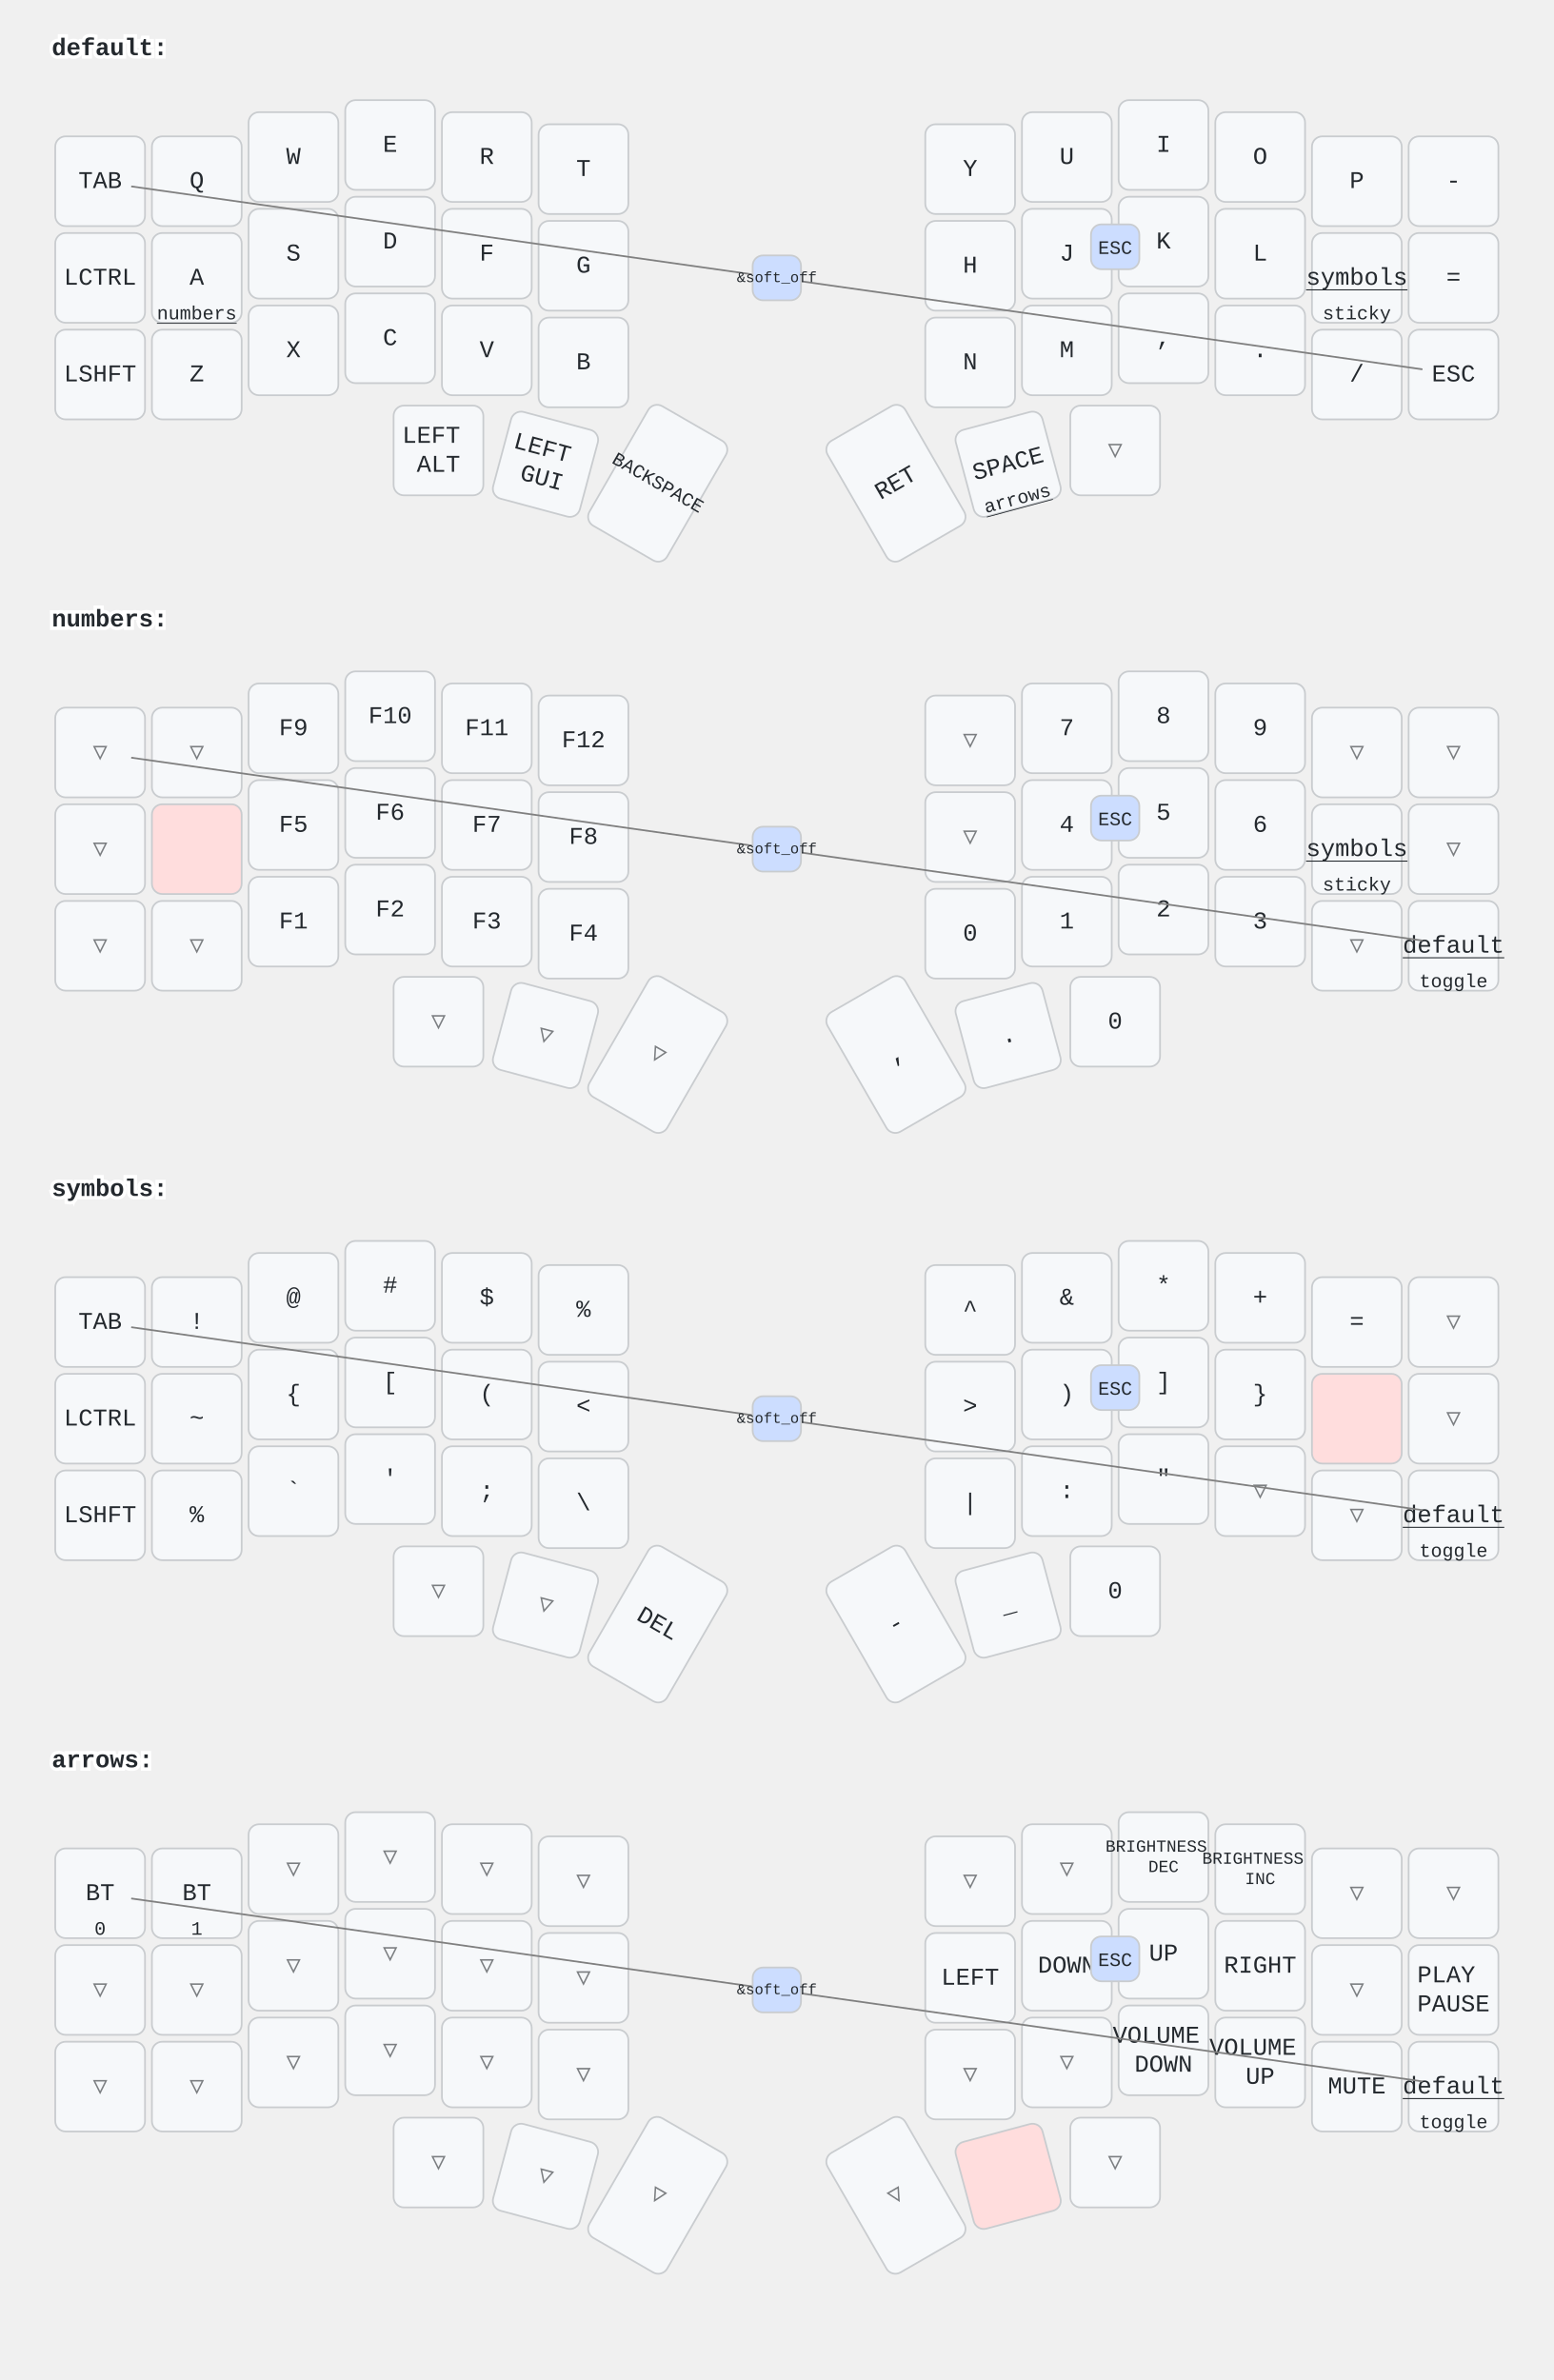
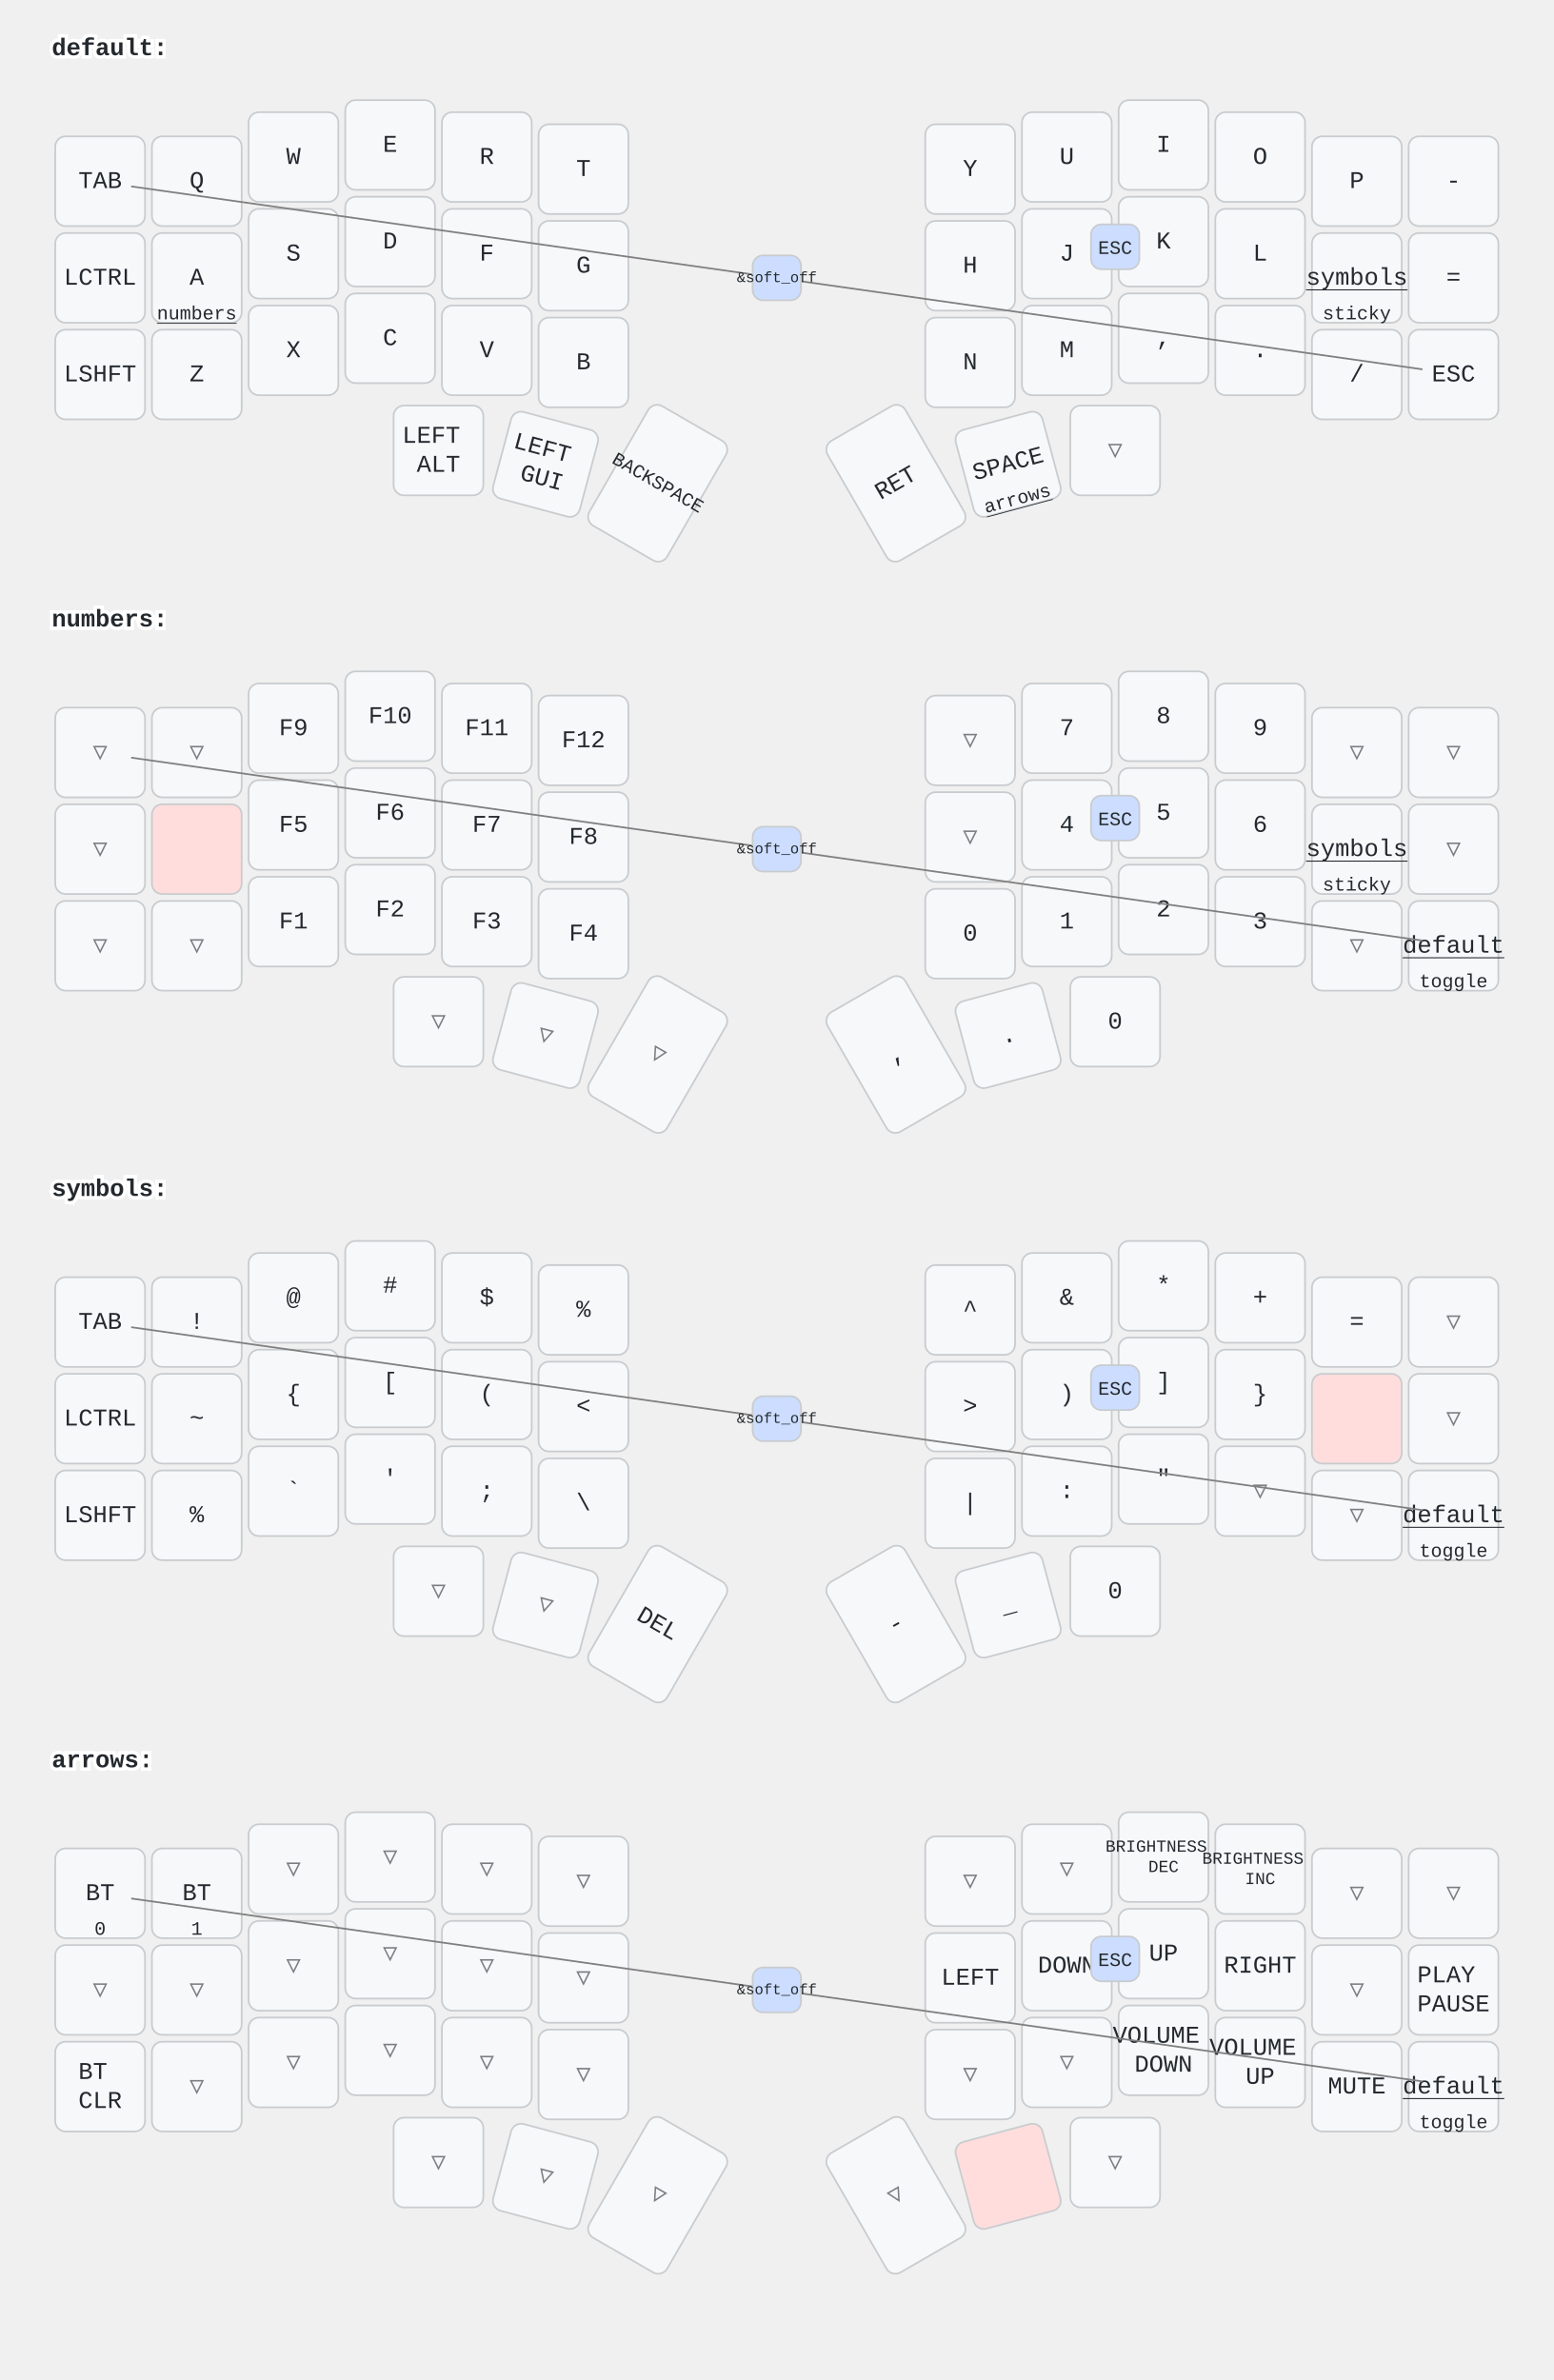
<svg xmlns="http://www.w3.org/2000/svg" width="900" height="1379" viewBox="0 0 900 1379" class="keymap">
  <style>/* inherit to force styles through use tags */
svg path {
    fill: inherit;
}

/* font and background color specifications */
svg.keymap {
    font-family: SFMono-Regular,Consolas,Liberation Mono,Menlo,monospace;
    font-size: 14px;
    font-kerning: normal;
    text-rendering: optimizeLegibility;
    fill: #24292e;
}

/* default key styling */
rect.key {
    fill: #f6f8fa;
}

rect.key, rect.combo {
    stroke: #c9cccf;
    stroke-width: 1;
}

/* default key side styling, only used is draw_key_sides is set */
rect.side {
    filter: brightness(90%);
}

/* color accent for combo boxes */
rect.combo, rect.combo-separate {
    fill: #cdf;
}

/* color accent for held keys */
rect.held, rect.combo.held {
    fill: #fdd;
}

/* color accent for ghost (optional) keys */
rect.ghost, rect.combo.ghost {
    stroke-dasharray: 4, 4;
    stroke-width: 2;
}

text {
    text-anchor: middle;
    dominant-baseline: middle;
}

/* styling for layer labels */
text.label {
    font-weight: bold;
    text-anchor: start;
    stroke: white;
    stroke-width: 4;
    paint-order: stroke;
}

/* styling for optional footer */
text.footer {
    text-anchor: end;
    dominant-baseline: auto;
    stroke: white;
    stroke-width: 4;
    paint-order: stroke;
}

/* styling for combo tap, and key non-tap label text */
text.combo, text.hold, text.shifted, text.left, text.right {
    font-size: 11px;
}

text.hold {
    text-anchor: middle;
    dominant-baseline: auto;
}

text.shifted {
    text-anchor: middle;
    dominant-baseline: hanging;
}

text.left {
    text-anchor: start;
}

text.right {
    text-anchor: end;
}

text.layer-activator {
    text-decoration: underline;
}

/* styling for hold/shifted label text in combo box */
text.combo.hold, text.combo.shifted, text.combo.left, text.combo.right {
    font-size: 8px;
}

/* lighter symbol for transparent keys */
text.trans {
    fill: #7b7e81;
}

/* styling for combo dendrons */
path.combo {
    stroke-width: 1;
    stroke: gray;
    fill: none;
}

/* Start Tabler Icons Cleanup */
/* cannot use height/width with glyphs */
.icon-tabler &gt; path {
    fill: inherit;
    stroke: inherit;
    stroke-width: 2;
}
/* hide tabler's default box */
.icon-tabler &gt; path[stroke="none"][fill="none"] {
    visibility: hidden;
}
/* End Tabler Icons Cleanup */
</style>
  <g transform="translate(30, 0)" class="layer-default">
    <text x="0" y="28" class="label" id="default">default:</text>
    <g transform="translate(0, 56)">
      <g transform="translate(28, 49)" class="key keypos-0">
        <rect rx="6" ry="6" x="-26" y="-26" width="52" height="52" class="key" />
        <text x="0" y="0" class="key tap">TAB</text>
      </g>
      <g transform="translate(84, 49)" class="key keypos-1">
        <rect rx="6" ry="6" x="-26" y="-26" width="52" height="52" class="key" />
        <text x="0" y="0" class="key tap">Q</text>
      </g>
      <g transform="translate(140, 35)" class="key keypos-2">
        <rect rx="6" ry="6" x="-26" y="-26" width="52" height="52" class="key" />
        <text x="0" y="0" class="key tap">W</text>
      </g>
      <g transform="translate(196, 28)" class="key keypos-3">
        <rect rx="6" ry="6" x="-26" y="-26" width="52" height="52" class="key" />
        <text x="0" y="0" class="key tap">E</text>
      </g>
      <g transform="translate(252, 35)" class="key keypos-4">
        <rect rx="6" ry="6" x="-26" y="-26" width="52" height="52" class="key" />
        <text x="0" y="0" class="key tap">R</text>
      </g>
      <g transform="translate(308, 42)" class="key keypos-5">
        <rect rx="6" ry="6" x="-26" y="-26" width="52" height="52" class="key" />
        <text x="0" y="0" class="key tap">T</text>
      </g>
      <g transform="translate(532, 42)" class="key keypos-6">
        <rect rx="6" ry="6" x="-26" y="-26" width="52" height="52" class="key" />
        <text x="0" y="0" class="key tap">Y</text>
      </g>
      <g transform="translate(588, 35)" class="key keypos-7">
        <rect rx="6" ry="6" x="-26" y="-26" width="52" height="52" class="key" />
        <text x="0" y="0" class="key tap">U</text>
      </g>
      <g transform="translate(644, 28)" class="key keypos-8">
        <rect rx="6" ry="6" x="-26" y="-26" width="52" height="52" class="key" />
        <text x="0" y="0" class="key tap">I</text>
      </g>
      <g transform="translate(700, 35)" class="key keypos-9">
        <rect rx="6" ry="6" x="-26" y="-26" width="52" height="52" class="key" />
        <text x="0" y="0" class="key tap">O</text>
      </g>
      <g transform="translate(756, 49)" class="key keypos-10">
        <rect rx="6" ry="6" x="-26" y="-26" width="52" height="52" class="key" />
        <text x="0" y="0" class="key tap">P</text>
      </g>
      <g transform="translate(812, 49)" class="key keypos-11">
        <rect rx="6" ry="6" x="-26" y="-26" width="52" height="52" class="key" />
        <text x="0" y="0" class="key tap">-</text>
      </g>
      <g transform="translate(28, 105)" class="key keypos-12">
        <rect rx="6" ry="6" x="-26" y="-26" width="52" height="52" class="key" />
        <text x="0" y="0" class="key tap">LCTRL</text>
      </g>
      <g transform="translate(84, 105)" class="key keypos-13">
        <rect rx="6" ry="6" x="-26" y="-26" width="52" height="52" class="key" />
        <text x="0" y="0" class="key tap">A</text>
        <a href="#numbers">
          <text x="0" y="24" class="key hold layer-activator">numbers</text>
        </a>
      </g>
      <g transform="translate(140, 91)" class="key keypos-14">
        <rect rx="6" ry="6" x="-26" y="-26" width="52" height="52" class="key" />
        <text x="0" y="0" class="key tap">S</text>
      </g>
      <g transform="translate(196, 84)" class="key keypos-15">
        <rect rx="6" ry="6" x="-26" y="-26" width="52" height="52" class="key" />
        <text x="0" y="0" class="key tap">D</text>
      </g>
      <g transform="translate(252, 91)" class="key keypos-16">
        <rect rx="6" ry="6" x="-26" y="-26" width="52" height="52" class="key" />
        <text x="0" y="0" class="key tap">F</text>
      </g>
      <g transform="translate(308, 98)" class="key keypos-17">
        <rect rx="6" ry="6" x="-26" y="-26" width="52" height="52" class="key" />
        <text x="0" y="0" class="key tap">G</text>
      </g>
      <g transform="translate(532, 98)" class="key keypos-18">
        <rect rx="6" ry="6" x="-26" y="-26" width="52" height="52" class="key" />
        <text x="0" y="0" class="key tap">H</text>
      </g>
      <g transform="translate(588, 91)" class="key keypos-19">
        <rect rx="6" ry="6" x="-26" y="-26" width="52" height="52" class="key" />
        <text x="0" y="0" class="key tap">J</text>
      </g>
      <g transform="translate(644, 84)" class="key keypos-20">
        <rect rx="6" ry="6" x="-26" y="-26" width="52" height="52" class="key" />
        <text x="0" y="0" class="key tap">K</text>
      </g>
      <g transform="translate(700, 91)" class="key keypos-21">
        <rect rx="6" ry="6" x="-26" y="-26" width="52" height="52" class="key" />
        <text x="0" y="0" class="key tap">L</text>
      </g>
      <g transform="translate(756, 105)" class="key keypos-22">
        <rect rx="6" ry="6" x="-26" y="-26" width="52" height="52" class="key" />
        <a href="#symbols">
          <text x="0" y="0" class="key tap layer-activator">symbols</text>
        </a>
        <text x="0" y="24" class="key hold">sticky</text>
      </g>
      <g transform="translate(812, 105)" class="key keypos-23">
        <rect rx="6" ry="6" x="-26" y="-26" width="52" height="52" class="key" />
        <text x="0" y="0" class="key tap">=</text>
      </g>
      <g transform="translate(28, 161)" class="key keypos-24">
        <rect rx="6" ry="6" x="-26" y="-26" width="52" height="52" class="key" />
        <text x="0" y="0" class="key tap">LSHFT</text>
      </g>
      <g transform="translate(84, 161)" class="key keypos-25">
        <rect rx="6" ry="6" x="-26" y="-26" width="52" height="52" class="key" />
        <text x="0" y="0" class="key tap">Z</text>
      </g>
      <g transform="translate(140, 147)" class="key keypos-26">
        <rect rx="6" ry="6" x="-26" y="-26" width="52" height="52" class="key" />
        <text x="0" y="0" class="key tap">X</text>
      </g>
      <g transform="translate(196, 140)" class="key keypos-27">
        <rect rx="6" ry="6" x="-26" y="-26" width="52" height="52" class="key" />
        <text x="0" y="0" class="key tap">C</text>
      </g>
      <g transform="translate(252, 147)" class="key keypos-28">
        <rect rx="6" ry="6" x="-26" y="-26" width="52" height="52" class="key" />
        <text x="0" y="0" class="key tap">V</text>
      </g>
      <g transform="translate(308, 154)" class="key keypos-29">
        <rect rx="6" ry="6" x="-26" y="-26" width="52" height="52" class="key" />
        <text x="0" y="0" class="key tap">B</text>
      </g>
      <g transform="translate(532, 154)" class="key keypos-30">
        <rect rx="6" ry="6" x="-26" y="-26" width="52" height="52" class="key" />
        <text x="0" y="0" class="key tap">N</text>
      </g>
      <g transform="translate(588, 147)" class="key keypos-31">
        <rect rx="6" ry="6" x="-26" y="-26" width="52" height="52" class="key" />
        <text x="0" y="0" class="key tap">M</text>
      </g>
      <g transform="translate(644, 140)" class="key keypos-32">
        <rect rx="6" ry="6" x="-26" y="-26" width="52" height="52" class="key" />
        <text x="0" y="0" class="key tap">,</text>
      </g>
      <g transform="translate(700, 147)" class="key keypos-33">
        <rect rx="6" ry="6" x="-26" y="-26" width="52" height="52" class="key" />
        <text x="0" y="0" class="key tap">.</text>
      </g>
      <g transform="translate(756, 161)" class="key keypos-34">
        <rect rx="6" ry="6" x="-26" y="-26" width="52" height="52" class="key" />
        <text x="0" y="0" class="key tap">/</text>
      </g>
      <g transform="translate(812, 161)" class="key keypos-35">
        <rect rx="6" ry="6" x="-26" y="-26" width="52" height="52" class="key" />
        <text x="0" y="0" class="key tap">ESC</text>
      </g>
      <g transform="translate(224, 205)" class="key keypos-36">
        <rect rx="6" ry="6" x="-26" y="-26" width="52" height="52" class="key" />
        <text x="0" y="0" class="key tap">
          <tspan x="0" dy="-0.6em">LEFT</tspan>
          <tspan x="0" dy="1.2em">ALT</tspan>
        </text>
      </g>
      <g transform="translate(286, 213) rotate(15.0)" class="key keypos-37">
        <rect rx="6" ry="6" x="-26" y="-26" width="52" height="52" class="key" />
        <text x="0" y="0" class="key tap">
          <tspan x="0" dy="-0.6em">LEFT</tspan>
          <tspan x="0" dy="1.2em">GUI</tspan>
        </text>
      </g>
      <g transform="translate(351, 224) rotate(30.0)" class="key keypos-38">
        <rect rx="6" ry="6" x="-26" y="-40" width="52" height="80" class="key" />
        <text x="0" y="0" class="key tap">
          <tspan style="font-size: 78%">BACKSPACE</tspan>
        </text>
      </g>
      <g transform="translate(489, 224) rotate(-30.0)" class="key keypos-39">
        <rect rx="6" ry="6" x="-26" y="-40" width="52" height="80" class="key" />
        <text x="0" y="0" class="key tap">RET</text>
      </g>
      <g transform="translate(554, 213) rotate(-15.0)" class="key keypos-40">
        <rect rx="6" ry="6" x="-26" y="-26" width="52" height="52" class="key" />
        <text x="0" y="0" class="key tap">SPACE</text>
        <a href="#arrows">
          <text x="0" y="24" class="key hold layer-activator">arrows</text>
        </a>
      </g>
      <g transform="translate(616, 205)" class="key trans keypos-41">
        <rect rx="6" ry="6" x="-26" y="-26" width="52" height="52" class="key trans" />
        <text x="0" y="0" class="key trans tap">▽</text>
      </g>
      <g class="combo combopos-0">
        <rect rx="6" ry="6" x="602" y="74" width="28" height="26" class="combo" />
        <text x="616" y="88" class="combo tap">ESC</text>
      </g>
      <g class="combo combopos-1">
        <path d="M420,105 l-374,-53" class="combo" />
        <path d="M420,105 l374,53" class="combo" />
        <rect rx="6" ry="6" x="406" y="92" width="28" height="26" class="combo" />
        <text x="420" y="105" class="combo tap">
          <tspan style="font-size: 78%">&amp;soft_off</tspan>
        </text>
      </g>
    </g>
  </g>
  <g transform="translate(30, 331)" class="layer-numbers">
    <text x="0" y="28" class="label" id="numbers">numbers:</text>
    <g transform="translate(0, 56)">
      <g transform="translate(28, 49)" class="key trans keypos-0">
        <rect rx="6" ry="6" x="-26" y="-26" width="52" height="52" class="key trans" />
        <text x="0" y="0" class="key trans tap">▽</text>
      </g>
      <g transform="translate(84, 49)" class="key trans keypos-1">
        <rect rx="6" ry="6" x="-26" y="-26" width="52" height="52" class="key trans" />
        <text x="0" y="0" class="key trans tap">▽</text>
      </g>
      <g transform="translate(140, 35)" class="key keypos-2">
        <rect rx="6" ry="6" x="-26" y="-26" width="52" height="52" class="key" />
        <text x="0" y="0" class="key tap">F9</text>
      </g>
      <g transform="translate(196, 28)" class="key keypos-3">
        <rect rx="6" ry="6" x="-26" y="-26" width="52" height="52" class="key" />
        <text x="0" y="0" class="key tap">F10</text>
      </g>
      <g transform="translate(252, 35)" class="key keypos-4">
        <rect rx="6" ry="6" x="-26" y="-26" width="52" height="52" class="key" />
        <text x="0" y="0" class="key tap">F11</text>
      </g>
      <g transform="translate(308, 42)" class="key keypos-5">
        <rect rx="6" ry="6" x="-26" y="-26" width="52" height="52" class="key" />
        <text x="0" y="0" class="key tap">F12</text>
      </g>
      <g transform="translate(532, 42)" class="key trans keypos-6">
        <rect rx="6" ry="6" x="-26" y="-26" width="52" height="52" class="key trans" />
        <text x="0" y="0" class="key trans tap">▽</text>
      </g>
      <g transform="translate(588, 35)" class="key keypos-7">
        <rect rx="6" ry="6" x="-26" y="-26" width="52" height="52" class="key" />
        <text x="0" y="0" class="key tap">7</text>
      </g>
      <g transform="translate(644, 28)" class="key keypos-8">
        <rect rx="6" ry="6" x="-26" y="-26" width="52" height="52" class="key" />
        <text x="0" y="0" class="key tap">8</text>
      </g>
      <g transform="translate(700, 35)" class="key keypos-9">
        <rect rx="6" ry="6" x="-26" y="-26" width="52" height="52" class="key" />
        <text x="0" y="0" class="key tap">9</text>
      </g>
      <g transform="translate(756, 49)" class="key trans keypos-10">
        <rect rx="6" ry="6" x="-26" y="-26" width="52" height="52" class="key trans" />
        <text x="0" y="0" class="key trans tap">▽</text>
      </g>
      <g transform="translate(812, 49)" class="key trans keypos-11">
        <rect rx="6" ry="6" x="-26" y="-26" width="52" height="52" class="key trans" />
        <text x="0" y="0" class="key trans tap">▽</text>
      </g>
      <g transform="translate(28, 105)" class="key trans keypos-12">
        <rect rx="6" ry="6" x="-26" y="-26" width="52" height="52" class="key trans" />
        <text x="0" y="0" class="key trans tap">▽</text>
      </g>
      <g transform="translate(84, 105)" class="key held keypos-13">
        <rect rx="6" ry="6" x="-26" y="-26" width="52" height="52" class="key held" />
      </g>
      <g transform="translate(140, 91)" class="key keypos-14">
        <rect rx="6" ry="6" x="-26" y="-26" width="52" height="52" class="key" />
        <text x="0" y="0" class="key tap">F5</text>
      </g>
      <g transform="translate(196, 84)" class="key keypos-15">
        <rect rx="6" ry="6" x="-26" y="-26" width="52" height="52" class="key" />
        <text x="0" y="0" class="key tap">F6</text>
      </g>
      <g transform="translate(252, 91)" class="key keypos-16">
        <rect rx="6" ry="6" x="-26" y="-26" width="52" height="52" class="key" />
        <text x="0" y="0" class="key tap">F7</text>
      </g>
      <g transform="translate(308, 98)" class="key keypos-17">
        <rect rx="6" ry="6" x="-26" y="-26" width="52" height="52" class="key" />
        <text x="0" y="0" class="key tap">F8</text>
      </g>
      <g transform="translate(532, 98)" class="key trans keypos-18">
        <rect rx="6" ry="6" x="-26" y="-26" width="52" height="52" class="key trans" />
        <text x="0" y="0" class="key trans tap">▽</text>
      </g>
      <g transform="translate(588, 91)" class="key keypos-19">
        <rect rx="6" ry="6" x="-26" y="-26" width="52" height="52" class="key" />
        <text x="0" y="0" class="key tap">4</text>
      </g>
      <g transform="translate(644, 84)" class="key keypos-20">
        <rect rx="6" ry="6" x="-26" y="-26" width="52" height="52" class="key" />
        <text x="0" y="0" class="key tap">5</text>
      </g>
      <g transform="translate(700, 91)" class="key keypos-21">
        <rect rx="6" ry="6" x="-26" y="-26" width="52" height="52" class="key" />
        <text x="0" y="0" class="key tap">6</text>
      </g>
      <g transform="translate(756, 105)" class="key keypos-22">
        <rect rx="6" ry="6" x="-26" y="-26" width="52" height="52" class="key" />
        <a href="#symbols">
          <text x="0" y="0" class="key tap layer-activator">symbols</text>
        </a>
        <text x="0" y="24" class="key hold">sticky</text>
      </g>
      <g transform="translate(812, 105)" class="key trans keypos-23">
        <rect rx="6" ry="6" x="-26" y="-26" width="52" height="52" class="key trans" />
        <text x="0" y="0" class="key trans tap">▽</text>
      </g>
      <g transform="translate(28, 161)" class="key trans keypos-24">
        <rect rx="6" ry="6" x="-26" y="-26" width="52" height="52" class="key trans" />
        <text x="0" y="0" class="key trans tap">▽</text>
      </g>
      <g transform="translate(84, 161)" class="key trans keypos-25">
        <rect rx="6" ry="6" x="-26" y="-26" width="52" height="52" class="key trans" />
        <text x="0" y="0" class="key trans tap">▽</text>
      </g>
      <g transform="translate(140, 147)" class="key keypos-26">
        <rect rx="6" ry="6" x="-26" y="-26" width="52" height="52" class="key" />
        <text x="0" y="0" class="key tap">F1</text>
      </g>
      <g transform="translate(196, 140)" class="key keypos-27">
        <rect rx="6" ry="6" x="-26" y="-26" width="52" height="52" class="key" />
        <text x="0" y="0" class="key tap">F2</text>
      </g>
      <g transform="translate(252, 147)" class="key keypos-28">
        <rect rx="6" ry="6" x="-26" y="-26" width="52" height="52" class="key" />
        <text x="0" y="0" class="key tap">F3</text>
      </g>
      <g transform="translate(308, 154)" class="key keypos-29">
        <rect rx="6" ry="6" x="-26" y="-26" width="52" height="52" class="key" />
        <text x="0" y="0" class="key tap">F4</text>
      </g>
      <g transform="translate(532, 154)" class="key keypos-30">
        <rect rx="6" ry="6" x="-26" y="-26" width="52" height="52" class="key" />
        <text x="0" y="0" class="key tap">0</text>
      </g>
      <g transform="translate(588, 147)" class="key keypos-31">
        <rect rx="6" ry="6" x="-26" y="-26" width="52" height="52" class="key" />
        <text x="0" y="0" class="key tap">1</text>
      </g>
      <g transform="translate(644, 140)" class="key keypos-32">
        <rect rx="6" ry="6" x="-26" y="-26" width="52" height="52" class="key" />
        <text x="0" y="0" class="key tap">2</text>
      </g>
      <g transform="translate(700, 147)" class="key keypos-33">
        <rect rx="6" ry="6" x="-26" y="-26" width="52" height="52" class="key" />
        <text x="0" y="0" class="key tap">3</text>
      </g>
      <g transform="translate(756, 161)" class="key trans keypos-34">
        <rect rx="6" ry="6" x="-26" y="-26" width="52" height="52" class="key trans" />
        <text x="0" y="0" class="key trans tap">▽</text>
      </g>
      <g transform="translate(812, 161)" class="key keypos-35">
        <rect rx="6" ry="6" x="-26" y="-26" width="52" height="52" class="key" />
        <a href="#default">
          <text x="0" y="0" class="key tap layer-activator">default</text>
        </a>
        <text x="0" y="24" class="key hold">toggle</text>
      </g>
      <g transform="translate(224, 205)" class="key trans keypos-36">
        <rect rx="6" ry="6" x="-26" y="-26" width="52" height="52" class="key trans" />
        <text x="0" y="0" class="key trans tap">▽</text>
      </g>
      <g transform="translate(286, 213) rotate(15.0)" class="key trans keypos-37">
        <rect rx="6" ry="6" x="-26" y="-26" width="52" height="52" class="key trans" />
        <text x="0" y="0" class="key trans tap">▽</text>
      </g>
      <g transform="translate(351, 224) rotate(30.0)" class="key trans keypos-38">
        <rect rx="6" ry="6" x="-26" y="-40" width="52" height="80" class="key trans" />
        <text x="0" y="0" class="key trans tap">▽</text>
      </g>
      <g transform="translate(489, 224) rotate(-30.0)" class="key keypos-39">
        <rect rx="6" ry="6" x="-26" y="-40" width="52" height="80" class="key" />
        <text x="0" y="0" class="key tap">,</text>
      </g>
      <g transform="translate(554, 213) rotate(-15.0)" class="key keypos-40">
        <rect rx="6" ry="6" x="-26" y="-26" width="52" height="52" class="key" />
        <text x="0" y="0" class="key tap">.</text>
      </g>
      <g transform="translate(616, 205)" class="key keypos-41">
        <rect rx="6" ry="6" x="-26" y="-26" width="52" height="52" class="key" />
        <text x="0" y="0" class="key tap">0</text>
      </g>
      <g class="combo combopos-0">
        <rect rx="6" ry="6" x="602" y="74" width="28" height="26" class="combo" />
        <text x="616" y="88" class="combo tap">ESC</text>
      </g>
      <g class="combo combopos-1">
        <path d="M420,105 l-374,-53" class="combo" />
        <path d="M420,105 l374,53" class="combo" />
        <rect rx="6" ry="6" x="406" y="92" width="28" height="26" class="combo" />
        <text x="420" y="105" class="combo tap">
          <tspan style="font-size: 78%">&amp;soft_off</tspan>
        </text>
      </g>
    </g>
  </g>
  <g transform="translate(30, 661)" class="layer-symbols">
    <text x="0" y="28" class="label" id="symbols">symbols:</text>
    <g transform="translate(0, 56)">
      <g transform="translate(28, 49)" class="key keypos-0">
        <rect rx="6" ry="6" x="-26" y="-26" width="52" height="52" class="key" />
        <text x="0" y="0" class="key tap">TAB</text>
      </g>
      <g transform="translate(84, 49)" class="key keypos-1">
        <rect rx="6" ry="6" x="-26" y="-26" width="52" height="52" class="key" />
        <text x="0" y="0" class="key tap">!</text>
      </g>
      <g transform="translate(140, 35)" class="key keypos-2">
        <rect rx="6" ry="6" x="-26" y="-26" width="52" height="52" class="key" />
        <text x="0" y="0" class="key tap">@</text>
      </g>
      <g transform="translate(196, 28)" class="key keypos-3">
        <rect rx="6" ry="6" x="-26" y="-26" width="52" height="52" class="key" />
        <text x="0" y="0" class="key tap">#</text>
      </g>
      <g transform="translate(252, 35)" class="key keypos-4">
        <rect rx="6" ry="6" x="-26" y="-26" width="52" height="52" class="key" />
        <text x="0" y="0" class="key tap">$</text>
      </g>
      <g transform="translate(308, 42)" class="key keypos-5">
        <rect rx="6" ry="6" x="-26" y="-26" width="52" height="52" class="key" />
        <text x="0" y="0" class="key tap">%</text>
      </g>
      <g transform="translate(532, 42)" class="key keypos-6">
        <rect rx="6" ry="6" x="-26" y="-26" width="52" height="52" class="key" />
        <text x="0" y="0" class="key tap">^</text>
      </g>
      <g transform="translate(588, 35)" class="key keypos-7">
        <rect rx="6" ry="6" x="-26" y="-26" width="52" height="52" class="key" />
        <text x="0" y="0" class="key tap">&amp;</text>
      </g>
      <g transform="translate(644, 28)" class="key keypos-8">
        <rect rx="6" ry="6" x="-26" y="-26" width="52" height="52" class="key" />
        <text x="0" y="0" class="key tap">*</text>
      </g>
      <g transform="translate(700, 35)" class="key keypos-9">
        <rect rx="6" ry="6" x="-26" y="-26" width="52" height="52" class="key" />
        <text x="0" y="0" class="key tap">+</text>
      </g>
      <g transform="translate(756, 49)" class="key keypos-10">
        <rect rx="6" ry="6" x="-26" y="-26" width="52" height="52" class="key" />
        <text x="0" y="0" class="key tap">=</text>
      </g>
      <g transform="translate(812, 49)" class="key trans keypos-11">
        <rect rx="6" ry="6" x="-26" y="-26" width="52" height="52" class="key trans" />
        <text x="0" y="0" class="key trans tap">▽</text>
      </g>
      <g transform="translate(28, 105)" class="key keypos-12">
        <rect rx="6" ry="6" x="-26" y="-26" width="52" height="52" class="key" />
        <text x="0" y="0" class="key tap">LCTRL</text>
      </g>
      <g transform="translate(84, 105)" class="key keypos-13">
        <rect rx="6" ry="6" x="-26" y="-26" width="52" height="52" class="key" />
        <text x="0" y="0" class="key tap">~</text>
      </g>
      <g transform="translate(140, 91)" class="key keypos-14">
        <rect rx="6" ry="6" x="-26" y="-26" width="52" height="52" class="key" />
        <text x="0" y="0" class="key tap">{</text>
      </g>
      <g transform="translate(196, 84)" class="key keypos-15">
        <rect rx="6" ry="6" x="-26" y="-26" width="52" height="52" class="key" />
        <text x="0" y="0" class="key tap">[</text>
      </g>
      <g transform="translate(252, 91)" class="key keypos-16">
        <rect rx="6" ry="6" x="-26" y="-26" width="52" height="52" class="key" />
        <text x="0" y="0" class="key tap">(</text>
      </g>
      <g transform="translate(308, 98)" class="key keypos-17">
        <rect rx="6" ry="6" x="-26" y="-26" width="52" height="52" class="key" />
        <text x="0" y="0" class="key tap">&lt;</text>
      </g>
      <g transform="translate(532, 98)" class="key keypos-18">
        <rect rx="6" ry="6" x="-26" y="-26" width="52" height="52" class="key" />
        <text x="0" y="0" class="key tap">&gt;</text>
      </g>
      <g transform="translate(588, 91)" class="key keypos-19">
        <rect rx="6" ry="6" x="-26" y="-26" width="52" height="52" class="key" />
        <text x="0" y="0" class="key tap">)</text>
      </g>
      <g transform="translate(644, 84)" class="key keypos-20">
        <rect rx="6" ry="6" x="-26" y="-26" width="52" height="52" class="key" />
        <text x="0" y="0" class="key tap">]</text>
      </g>
      <g transform="translate(700, 91)" class="key keypos-21">
        <rect rx="6" ry="6" x="-26" y="-26" width="52" height="52" class="key" />
        <text x="0" y="0" class="key tap">}</text>
      </g>
      <g transform="translate(756, 105)" class="key held keypos-22">
        <rect rx="6" ry="6" x="-26" y="-26" width="52" height="52" class="key held" />
      </g>
      <g transform="translate(812, 105)" class="key trans keypos-23">
        <rect rx="6" ry="6" x="-26" y="-26" width="52" height="52" class="key trans" />
        <text x="0" y="0" class="key trans tap">▽</text>
      </g>
      <g transform="translate(28, 161)" class="key keypos-24">
        <rect rx="6" ry="6" x="-26" y="-26" width="52" height="52" class="key" />
        <text x="0" y="0" class="key tap">LSHFT</text>
      </g>
      <g transform="translate(84, 161)" class="key keypos-25">
        <rect rx="6" ry="6" x="-26" y="-26" width="52" height="52" class="key" />
        <text x="0" y="0" class="key tap">%</text>
      </g>
      <g transform="translate(140, 147)" class="key keypos-26">
        <rect rx="6" ry="6" x="-26" y="-26" width="52" height="52" class="key" />
        <text x="0" y="0" class="key tap">`</text>
      </g>
      <g transform="translate(196, 140)" class="key keypos-27">
        <rect rx="6" ry="6" x="-26" y="-26" width="52" height="52" class="key" />
        <text x="0" y="0" class="key tap">'</text>
      </g>
      <g transform="translate(252, 147)" class="key keypos-28">
        <rect rx="6" ry="6" x="-26" y="-26" width="52" height="52" class="key" />
        <text x="0" y="0" class="key tap">;</text>
      </g>
      <g transform="translate(308, 154)" class="key keypos-29">
        <rect rx="6" ry="6" x="-26" y="-26" width="52" height="52" class="key" />
        <text x="0" y="0" class="key tap">\</text>
      </g>
      <g transform="translate(532, 154)" class="key keypos-30">
        <rect rx="6" ry="6" x="-26" y="-26" width="52" height="52" class="key" />
        <text x="0" y="0" class="key tap">|</text>
      </g>
      <g transform="translate(588, 147)" class="key keypos-31">
        <rect rx="6" ry="6" x="-26" y="-26" width="52" height="52" class="key" />
        <text x="0" y="0" class="key tap">:</text>
      </g>
      <g transform="translate(644, 140)" class="key keypos-32">
        <rect rx="6" ry="6" x="-26" y="-26" width="52" height="52" class="key" />
        <text x="0" y="0" class="key tap">"</text>
      </g>
      <g transform="translate(700, 147)" class="key trans keypos-33">
        <rect rx="6" ry="6" x="-26" y="-26" width="52" height="52" class="key trans" />
        <text x="0" y="0" class="key trans tap">▽</text>
      </g>
      <g transform="translate(756, 161)" class="key trans keypos-34">
        <rect rx="6" ry="6" x="-26" y="-26" width="52" height="52" class="key trans" />
        <text x="0" y="0" class="key trans tap">▽</text>
      </g>
      <g transform="translate(812, 161)" class="key keypos-35">
        <rect rx="6" ry="6" x="-26" y="-26" width="52" height="52" class="key" />
        <a href="#default">
          <text x="0" y="0" class="key tap layer-activator">default</text>
        </a>
        <text x="0" y="24" class="key hold">toggle</text>
      </g>
      <g transform="translate(224, 205)" class="key trans keypos-36">
        <rect rx="6" ry="6" x="-26" y="-26" width="52" height="52" class="key trans" />
        <text x="0" y="0" class="key trans tap">▽</text>
      </g>
      <g transform="translate(286, 213) rotate(15.0)" class="key trans keypos-37">
        <rect rx="6" ry="6" x="-26" y="-26" width="52" height="52" class="key trans" />
        <text x="0" y="0" class="key trans tap">▽</text>
      </g>
      <g transform="translate(351, 224) rotate(30.0)" class="key keypos-38">
        <rect rx="6" ry="6" x="-26" y="-40" width="52" height="80" class="key" />
        <text x="0" y="0" class="key tap">DEL</text>
      </g>
      <g transform="translate(489, 224) rotate(-30.0)" class="key keypos-39">
        <rect rx="6" ry="6" x="-26" y="-40" width="52" height="80" class="key" />
        <text x="0" y="0" class="key tap">-</text>
      </g>
      <g transform="translate(554, 213) rotate(-15.0)" class="key keypos-40">
        <rect rx="6" ry="6" x="-26" y="-26" width="52" height="52" class="key" />
        <text x="0" y="0" class="key tap">_</text>
      </g>
      <g transform="translate(616, 205)" class="key keypos-41">
        <rect rx="6" ry="6" x="-26" y="-26" width="52" height="52" class="key" />
        <text x="0" y="0" class="key tap">0</text>
      </g>
      <g class="combo combopos-0">
        <rect rx="6" ry="6" x="602" y="74" width="28" height="26" class="combo" />
        <text x="616" y="88" class="combo tap">ESC</text>
      </g>
      <g class="combo combopos-1">
        <path d="M420,105 l-374,-53" class="combo" />
        <path d="M420,105 l374,53" class="combo" />
        <rect rx="6" ry="6" x="406" y="92" width="28" height="26" class="combo" />
        <text x="420" y="105" class="combo tap">
          <tspan style="font-size: 78%">&amp;soft_off</tspan>
        </text>
      </g>
    </g>
  </g>
  <g transform="translate(30, 992)" class="layer-arrows">
    <text x="0" y="28" class="label" id="arrows">arrows:</text>
    <g transform="translate(0, 56)">
      <g transform="translate(28, 49)" class="key keypos-0">
        <rect rx="6" ry="6" x="-26" y="-26" width="52" height="52" class="key" />
        <text x="0" y="0" class="key tap">BT</text>
        <text x="0" y="24" class="key hold">0</text>
      </g>
      <g transform="translate(84, 49)" class="key keypos-1">
        <rect rx="6" ry="6" x="-26" y="-26" width="52" height="52" class="key" />
        <text x="0" y="0" class="key tap">BT</text>
        <text x="0" y="24" class="key hold">1</text>
      </g>
      <g transform="translate(140, 35)" class="key trans keypos-2">
        <rect rx="6" ry="6" x="-26" y="-26" width="52" height="52" class="key trans" />
        <text x="0" y="0" class="key trans tap">▽</text>
      </g>
      <g transform="translate(196, 28)" class="key trans keypos-3">
        <rect rx="6" ry="6" x="-26" y="-26" width="52" height="52" class="key trans" />
        <text x="0" y="0" class="key trans tap">▽</text>
      </g>
      <g transform="translate(252, 35)" class="key trans keypos-4">
        <rect rx="6" ry="6" x="-26" y="-26" width="52" height="52" class="key trans" />
        <text x="0" y="0" class="key trans tap">▽</text>
      </g>
      <g transform="translate(308, 42)" class="key trans keypos-5">
        <rect rx="6" ry="6" x="-26" y="-26" width="52" height="52" class="key trans" />
        <text x="0" y="0" class="key trans tap">▽</text>
      </g>
      <g transform="translate(532, 42)" class="key trans keypos-6">
        <rect rx="6" ry="6" x="-26" y="-26" width="52" height="52" class="key trans" />
        <text x="0" y="0" class="key trans tap">▽</text>
      </g>
      <g transform="translate(588, 35)" class="key trans keypos-7">
        <rect rx="6" ry="6" x="-26" y="-26" width="52" height="52" class="key trans" />
        <text x="0" y="0" class="key trans tap">▽</text>
      </g>
      <g transform="translate(644, 28)" class="key keypos-8">
        <rect rx="6" ry="6" x="-26" y="-26" width="52" height="52" class="key" />
        <text x="0" y="0" class="key tap">
          <tspan x="0" dy="-0.6em" style="font-size: 70%">BRIGHTNESS</tspan>
          <tspan x="0" dy="1.2em" style="font-size: 70%">DEC</tspan>
        </text>
      </g>
      <g transform="translate(700, 35)" class="key keypos-9">
        <rect rx="6" ry="6" x="-26" y="-26" width="52" height="52" class="key" />
        <text x="0" y="0" class="key tap">
          <tspan x="0" dy="-0.6em" style="font-size: 70%">BRIGHTNESS</tspan>
          <tspan x="0" dy="1.2em" style="font-size: 70%">INC</tspan>
        </text>
      </g>
      <g transform="translate(756, 49)" class="key trans keypos-10">
        <rect rx="6" ry="6" x="-26" y="-26" width="52" height="52" class="key trans" />
        <text x="0" y="0" class="key trans tap">▽</text>
      </g>
      <g transform="translate(812, 49)" class="key trans keypos-11">
        <rect rx="6" ry="6" x="-26" y="-26" width="52" height="52" class="key trans" />
        <text x="0" y="0" class="key trans tap">▽</text>
      </g>
      <g transform="translate(28, 105)" class="key trans keypos-12">
        <rect rx="6" ry="6" x="-26" y="-26" width="52" height="52" class="key trans" />
        <text x="0" y="0" class="key trans tap">▽</text>
      </g>
      <g transform="translate(84, 105)" class="key trans keypos-13">
        <rect rx="6" ry="6" x="-26" y="-26" width="52" height="52" class="key trans" />
        <text x="0" y="0" class="key trans tap">▽</text>
      </g>
      <g transform="translate(140, 91)" class="key trans keypos-14">
        <rect rx="6" ry="6" x="-26" y="-26" width="52" height="52" class="key trans" />
        <text x="0" y="0" class="key trans tap">▽</text>
      </g>
      <g transform="translate(196, 84)" class="key trans keypos-15">
        <rect rx="6" ry="6" x="-26" y="-26" width="52" height="52" class="key trans" />
        <text x="0" y="0" class="key trans tap">▽</text>
      </g>
      <g transform="translate(252, 91)" class="key trans keypos-16">
        <rect rx="6" ry="6" x="-26" y="-26" width="52" height="52" class="key trans" />
        <text x="0" y="0" class="key trans tap">▽</text>
      </g>
      <g transform="translate(308, 98)" class="key trans keypos-17">
        <rect rx="6" ry="6" x="-26" y="-26" width="52" height="52" class="key trans" />
        <text x="0" y="0" class="key trans tap">▽</text>
      </g>
      <g transform="translate(532, 98)" class="key keypos-18">
        <rect rx="6" ry="6" x="-26" y="-26" width="52" height="52" class="key" />
        <text x="0" y="0" class="key tap">LEFT</text>
      </g>
      <g transform="translate(588, 91)" class="key keypos-19">
        <rect rx="6" ry="6" x="-26" y="-26" width="52" height="52" class="key" />
        <text x="0" y="0" class="key tap">DOWN</text>
      </g>
      <g transform="translate(644, 84)" class="key keypos-20">
        <rect rx="6" ry="6" x="-26" y="-26" width="52" height="52" class="key" />
        <text x="0" y="0" class="key tap">UP</text>
      </g>
      <g transform="translate(700, 91)" class="key keypos-21">
        <rect rx="6" ry="6" x="-26" y="-26" width="52" height="52" class="key" />
        <text x="0" y="0" class="key tap">RIGHT</text>
      </g>
      <g transform="translate(756, 105)" class="key trans keypos-22">
        <rect rx="6" ry="6" x="-26" y="-26" width="52" height="52" class="key trans" />
        <text x="0" y="0" class="key trans tap">▽</text>
      </g>
      <g transform="translate(812, 105)" class="key keypos-23">
        <rect rx="6" ry="6" x="-26" y="-26" width="52" height="52" class="key" />
        <text x="0" y="0" class="key tap">
          <tspan x="0" dy="-0.6em">PLAY</tspan>
          <tspan x="0" dy="1.2em">PAUSE</tspan>
        </text>
      </g>
-       <g transform="translate(28, 161)" class="key trans keypos-24">
-         <rect rx="6" ry="6" x="-26" y="-26" width="52" height="52" class="key trans" />
-         <text x="0" y="0" class="key trans tap">▽</text>
+       <g transform="translate(28, 161)" class="key keypos-24">
+         <rect rx="6" ry="6" x="-26" y="-26" width="52" height="52" class="key" />
+         <text x="0" y="0" class="key tap">
+           <tspan x="0" dy="-0.6em">BT</tspan>
+           <tspan x="0" dy="1.2em">CLR</tspan>
+         </text>
      </g>
      <g transform="translate(84, 161)" class="key trans keypos-25">
        <rect rx="6" ry="6" x="-26" y="-26" width="52" height="52" class="key trans" />
        <text x="0" y="0" class="key trans tap">▽</text>
      </g>
      <g transform="translate(140, 147)" class="key trans keypos-26">
        <rect rx="6" ry="6" x="-26" y="-26" width="52" height="52" class="key trans" />
        <text x="0" y="0" class="key trans tap">▽</text>
      </g>
      <g transform="translate(196, 140)" class="key trans keypos-27">
        <rect rx="6" ry="6" x="-26" y="-26" width="52" height="52" class="key trans" />
        <text x="0" y="0" class="key trans tap">▽</text>
      </g>
      <g transform="translate(252, 147)" class="key trans keypos-28">
        <rect rx="6" ry="6" x="-26" y="-26" width="52" height="52" class="key trans" />
        <text x="0" y="0" class="key trans tap">▽</text>
      </g>
      <g transform="translate(308, 154)" class="key trans keypos-29">
        <rect rx="6" ry="6" x="-26" y="-26" width="52" height="52" class="key trans" />
        <text x="0" y="0" class="key trans tap">▽</text>
      </g>
      <g transform="translate(532, 154)" class="key trans keypos-30">
        <rect rx="6" ry="6" x="-26" y="-26" width="52" height="52" class="key trans" />
        <text x="0" y="0" class="key trans tap">▽</text>
      </g>
      <g transform="translate(588, 147)" class="key trans keypos-31">
        <rect rx="6" ry="6" x="-26" y="-26" width="52" height="52" class="key trans" />
        <text x="0" y="0" class="key trans tap">▽</text>
      </g>
      <g transform="translate(644, 140)" class="key keypos-32">
        <rect rx="6" ry="6" x="-26" y="-26" width="52" height="52" class="key" />
        <text x="0" y="0" class="key tap">
          <tspan x="0" dy="-0.6em">VOLUME</tspan>
          <tspan x="0" dy="1.2em">DOWN</tspan>
        </text>
      </g>
      <g transform="translate(700, 147)" class="key keypos-33">
        <rect rx="6" ry="6" x="-26" y="-26" width="52" height="52" class="key" />
        <text x="0" y="0" class="key tap">
          <tspan x="0" dy="-0.6em">VOLUME</tspan>
          <tspan x="0" dy="1.2em">UP</tspan>
        </text>
      </g>
      <g transform="translate(756, 161)" class="key keypos-34">
        <rect rx="6" ry="6" x="-26" y="-26" width="52" height="52" class="key" />
        <text x="0" y="0" class="key tap">MUTE</text>
      </g>
      <g transform="translate(812, 161)" class="key keypos-35">
        <rect rx="6" ry="6" x="-26" y="-26" width="52" height="52" class="key" />
        <a href="#default">
          <text x="0" y="0" class="key tap layer-activator">default</text>
        </a>
        <text x="0" y="24" class="key hold">toggle</text>
      </g>
      <g transform="translate(224, 205)" class="key trans keypos-36">
        <rect rx="6" ry="6" x="-26" y="-26" width="52" height="52" class="key trans" />
        <text x="0" y="0" class="key trans tap">▽</text>
      </g>
      <g transform="translate(286, 213) rotate(15.0)" class="key trans keypos-37">
        <rect rx="6" ry="6" x="-26" y="-26" width="52" height="52" class="key trans" />
        <text x="0" y="0" class="key trans tap">▽</text>
      </g>
      <g transform="translate(351, 224) rotate(30.0)" class="key trans keypos-38">
        <rect rx="6" ry="6" x="-26" y="-40" width="52" height="80" class="key trans" />
        <text x="0" y="0" class="key trans tap">▽</text>
      </g>
      <g transform="translate(489, 224) rotate(-30.0)" class="key trans keypos-39">
        <rect rx="6" ry="6" x="-26" y="-40" width="52" height="80" class="key trans" />
        <text x="0" y="0" class="key trans tap">▽</text>
      </g>
      <g transform="translate(554, 213) rotate(-15.0)" class="key held keypos-40">
        <rect rx="6" ry="6" x="-26" y="-26" width="52" height="52" class="key held" />
      </g>
      <g transform="translate(616, 205)" class="key trans keypos-41">
        <rect rx="6" ry="6" x="-26" y="-26" width="52" height="52" class="key trans" />
        <text x="0" y="0" class="key trans tap">▽</text>
      </g>
      <g class="combo combopos-0">
        <rect rx="6" ry="6" x="602" y="74" width="28" height="26" class="combo" />
        <text x="616" y="88" class="combo tap">ESC</text>
      </g>
      <g class="combo combopos-1">
        <path d="M420,105 l-374,-53" class="combo" />
        <path d="M420,105 l374,53" class="combo" />
        <rect rx="6" ry="6" x="406" y="92" width="28" height="26" class="combo" />
        <text x="420" y="105" class="combo tap">
          <tspan style="font-size: 78%">&amp;soft_off</tspan>
        </text>
      </g>
    </g>
  </g>
</svg>
